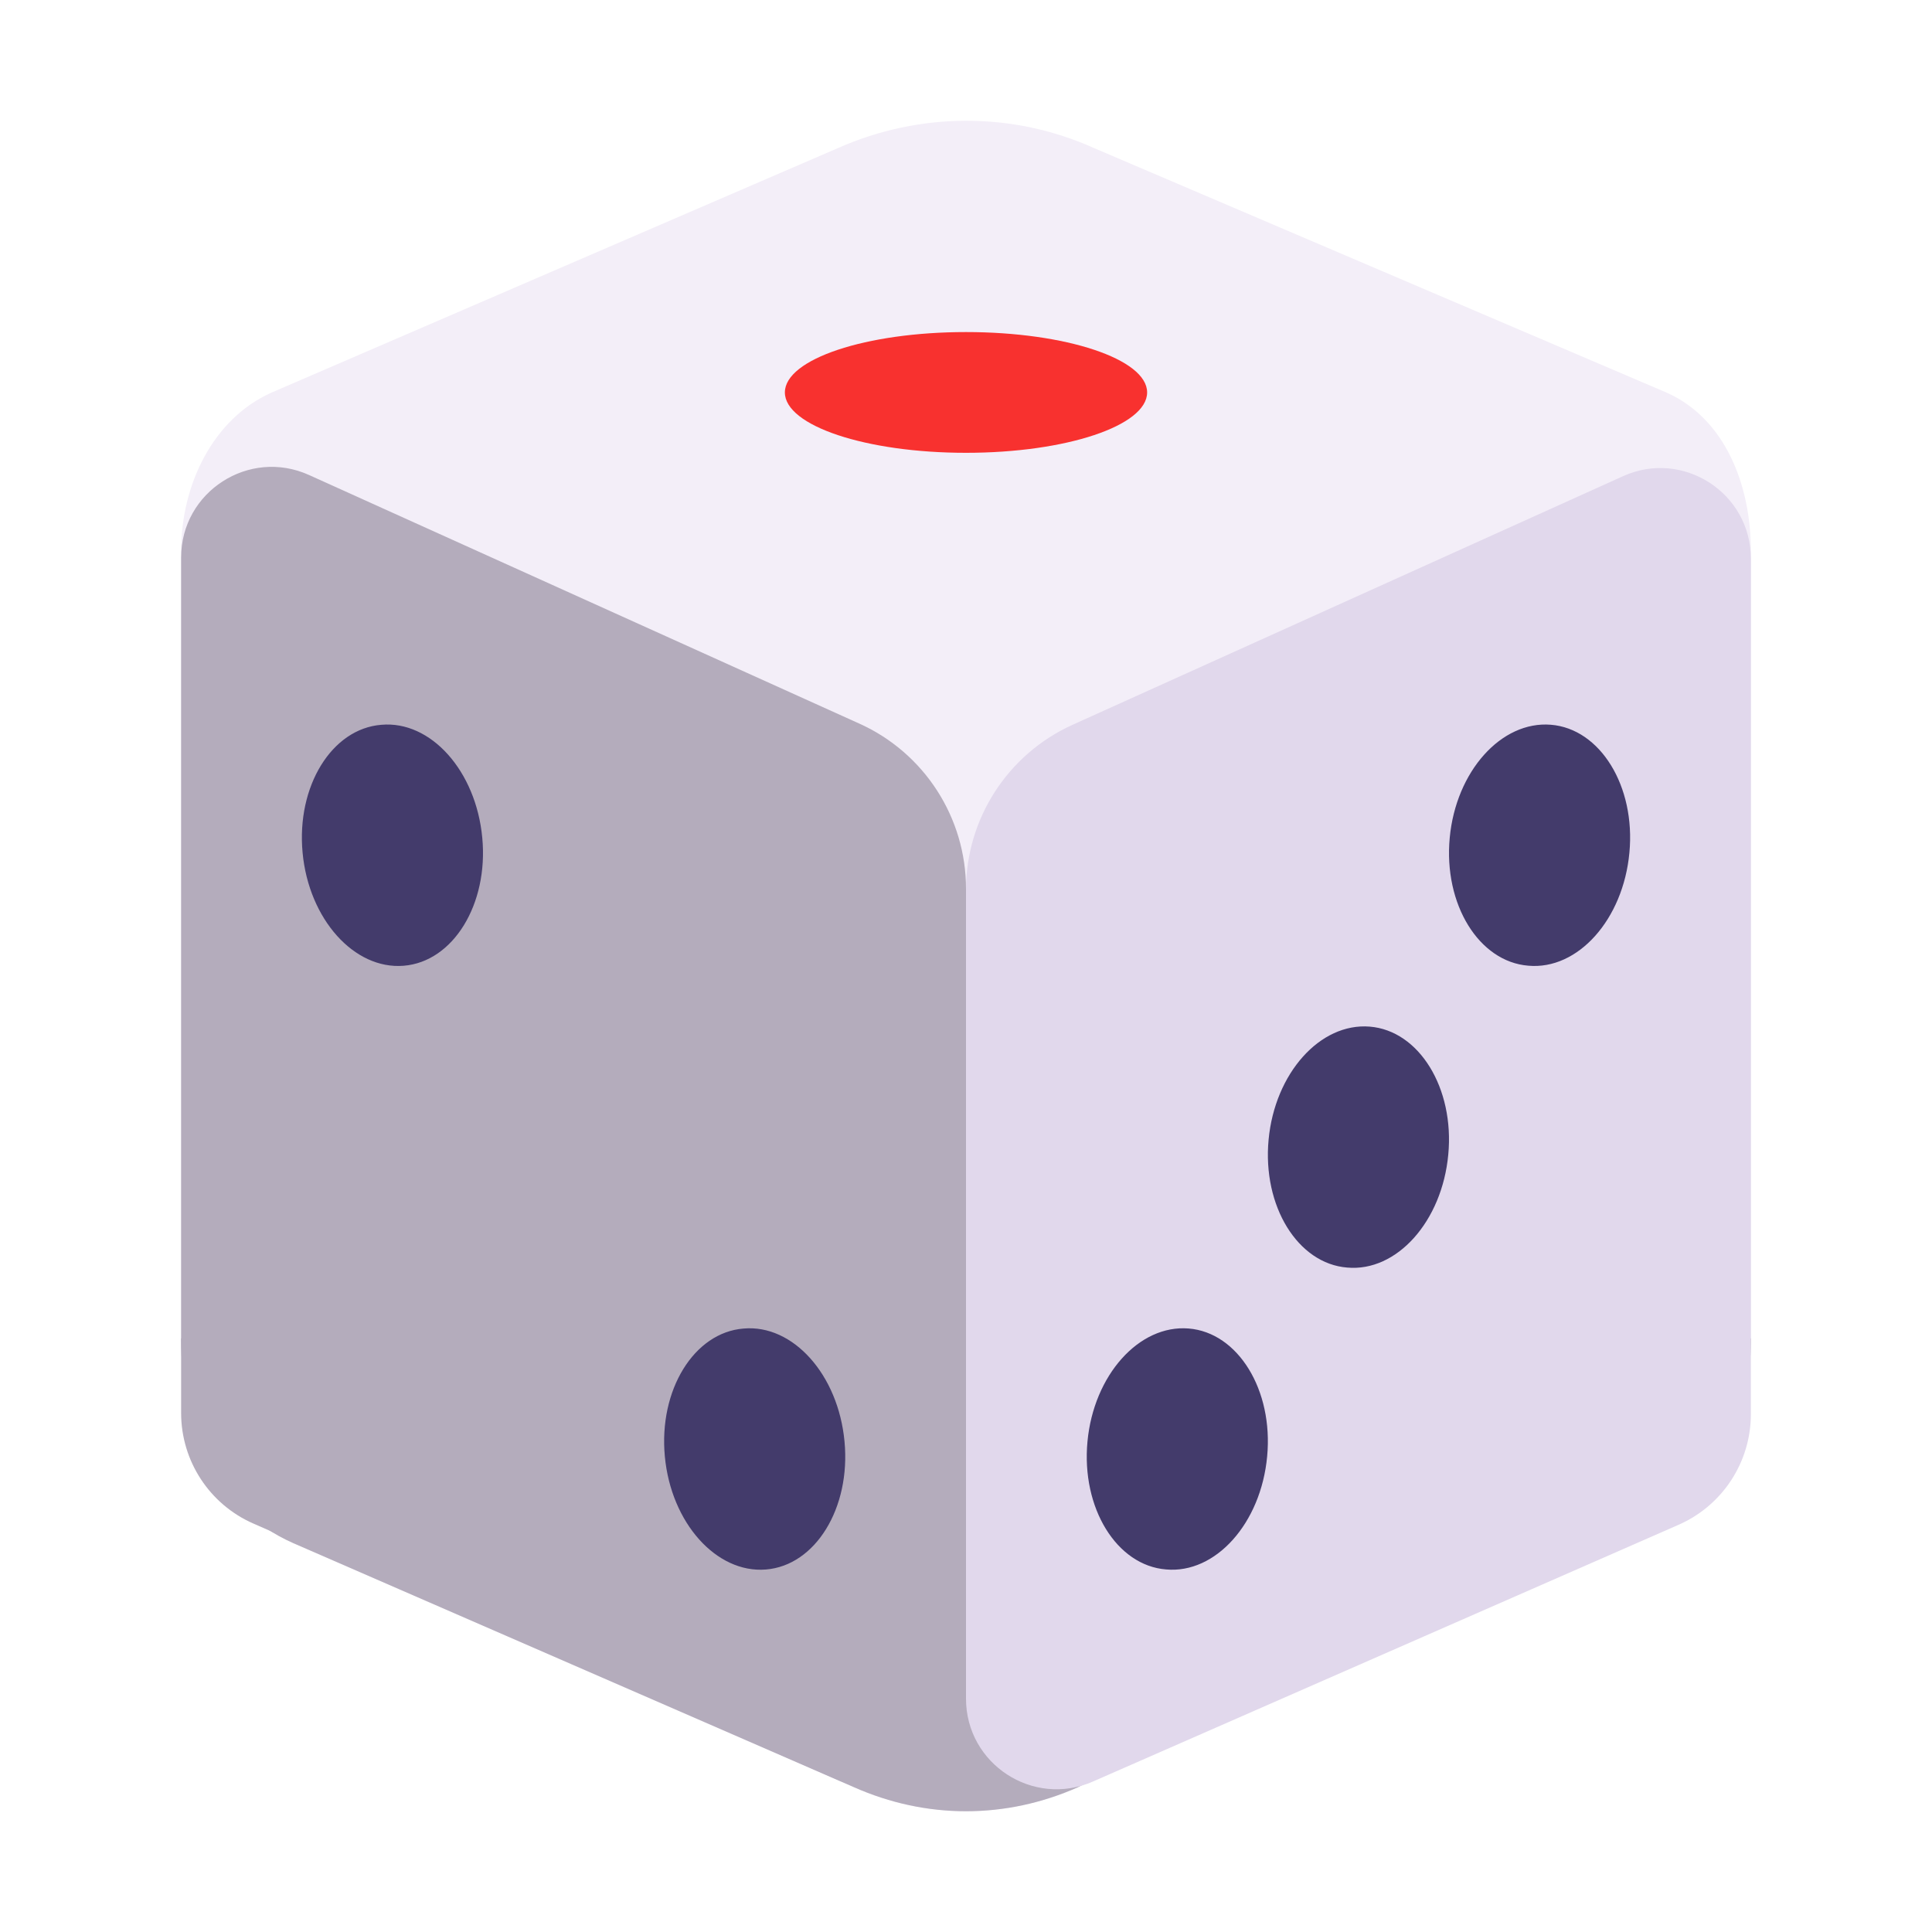
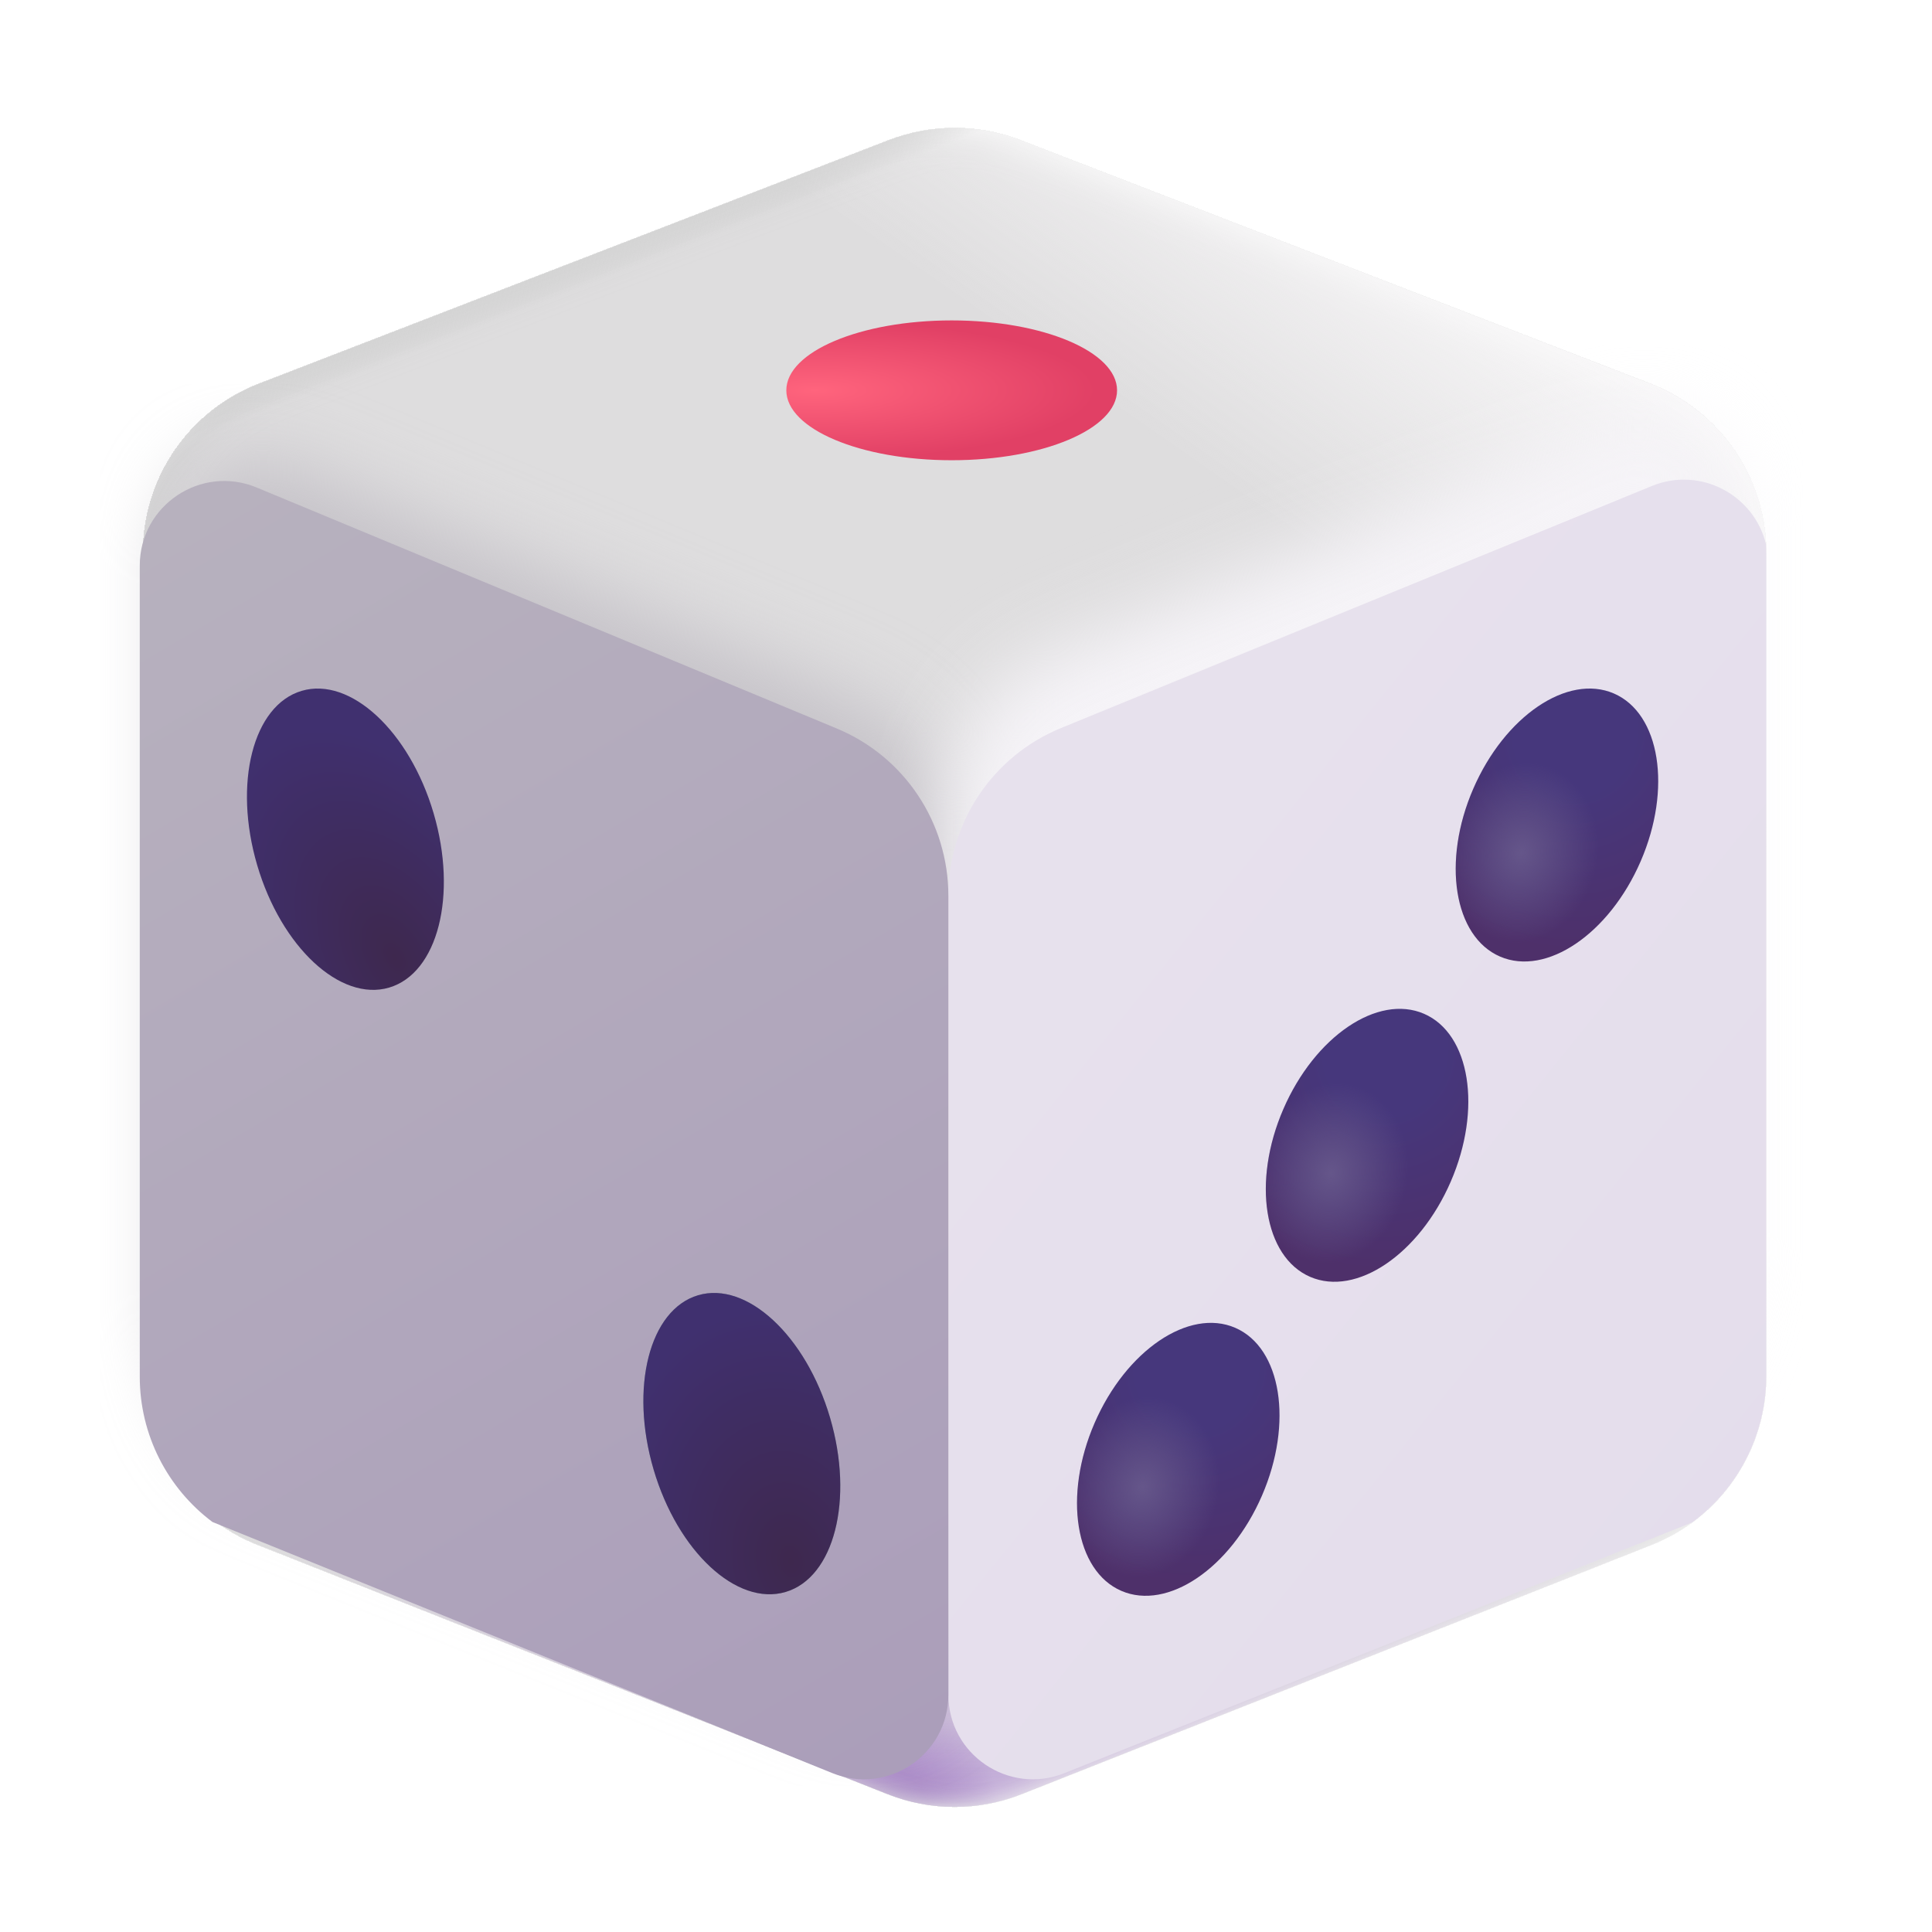
<svg xmlns="http://www.w3.org/2000/svg" width="32" height="32" viewBox="0 0 32 32" fill="none">
-   <path d="M13.883 2.451L4.494 6.504C3.532 6.935 3 8.024 3 9.127V22.168C3 23.682 3.546 24.977 4.857 25.559L14.143 29.602C15.341 30.133 16.66 30.133 17.857 29.602L27.143 24.555C28.454 23.973 29 23.682 29 22.168V9.127C29 8.024 28.569 6.935 27.607 6.504L18.117 2.451C16.778 1.85 15.241 1.85 13.883 2.451Z" fill="#F3EEF8" />
-   <path d="M4.857 25.559C3.546 24.977 3 23.682 3 22.168H29C29 23.682 28.454 24.039 27.143 24.62L17.857 29.601C16.66 30.133 15.341 30.133 14.143 29.601L4.857 25.559Z" fill="#B4ACBC" />
-   <path d="M3 9.234C3 8.145 4.125 7.419 5.117 7.867L14.235 11.986C15.309 12.471 16 13.541 16 14.72V28.115C16 29.197 14.889 29.923 13.898 29.489L4.197 25.235C3.47 24.917 3 24.198 3 23.404V9.234Z" fill="#B4ACBC" />
-   <path d="M29 9.254C29 8.164 27.875 7.438 26.883 7.887L17.765 12.005C16.691 12.491 16 13.56 16 14.739V28.135C16 29.217 17.111 29.943 18.102 29.508L27.803 25.255C28.53 24.936 29 24.217 29 23.423V9.254Z" fill="#E1D8EC" />
-   <path d="M6.685 15.996C7.505 15.931 8.092 14.978 7.988 13.877C7.885 12.768 7.134 11.931 6.315 12.005C5.495 12.07 4.908 13.023 5.012 14.124C5.115 15.224 5.866 16.062 6.685 15.996ZM26.988 14.123C27.092 13.022 26.505 12.069 25.686 12.004C24.866 11.938 24.115 12.776 24.012 13.876C23.908 14.977 24.495 15.93 25.314 15.995C26.134 16.069 26.885 15.232 26.988 14.123ZM13.988 23.877C14.092 24.978 13.505 25.931 12.685 25.996C11.866 26.062 11.115 25.224 11.012 24.124C10.908 23.023 11.495 22.07 12.315 22.005C13.134 21.931 13.885 22.768 13.988 23.877ZM22.686 17.004C23.505 17.069 24.092 18.022 23.988 19.123C23.885 20.232 23.134 21.069 22.314 20.995C21.495 20.93 20.908 19.977 21.012 18.876C21.115 17.776 21.866 16.938 22.686 17.004ZM20.988 24.123C21.092 23.022 20.505 22.069 19.686 22.004C18.866 21.938 18.115 22.776 18.012 23.876C17.908 24.977 18.495 25.93 19.314 25.995C20.134 26.069 20.885 25.232 20.988 24.123Z" fill="#433B6B" />
-   <path d="M16 7.5C17.657 7.5 19 7.052 19 6.5C19 5.948 17.657 5.5 16 5.5C14.343 5.5 13 5.948 13 6.5C13 7.052 14.343 7.5 16 7.5Z" fill="#F8312F" />
+   <g filter="url(#filter0_ii_18_3713)">
+     <path d="M4.293 6.355C3.134 6.803 2.37 7.918 2.37 9.16V22.792C2.37 24.026 3.124 25.135 4.271 25.588L14.706 29.717C15.416 29.998 16.208 29.998 16.918 29.717L27.353 25.588C28.5 25.135 29.254 24.026 29.254 22.792V9.16C29.254 7.918 28.49 6.803 27.331 6.355L16.896 2.321C16.199 2.052 15.425 2.052 14.727 2.321L4.293 6.355Z" fill="#DEDDDE" />
+     <path d="M4.293 6.355C3.134 6.803 2.37 7.918 2.37 9.16V22.792C2.37 24.026 3.124 25.135 4.271 25.588L14.706 29.717C15.416 29.998 16.208 29.998 16.918 29.717L27.353 25.588C28.5 25.135 29.254 24.026 29.254 22.792V9.16C29.254 7.918 28.49 6.803 27.331 6.355L16.896 2.321C16.199 2.052 15.425 2.052 14.727 2.321L4.293 6.355Z" fill="url(#paint0_linear_18_3713)" />
+     <path d="M4.293 6.355C3.134 6.803 2.37 7.918 2.37 9.16V22.792C2.37 24.026 3.124 25.135 4.271 25.588L14.706 29.717C15.416 29.998 16.208 29.998 16.918 29.717L27.353 25.588C28.5 25.135 29.254 24.026 29.254 22.792V9.16C29.254 7.918 28.49 6.803 27.331 6.355L16.896 2.321C16.199 2.052 15.425 2.052 14.727 2.321L4.293 6.355Z" fill="url(#paint1_radial_18_3713)" />
+   </g>
+   <path d="M4.293 6.355C3.134 6.803 2.37 7.918 2.37 9.16V22.792C2.37 24.026 3.124 25.135 4.271 25.588L14.706 29.717C15.416 29.998 16.208 29.998 16.918 29.717L27.353 25.588C28.5 25.135 29.254 24.026 29.254 22.792V9.16C29.254 7.918 28.49 6.803 27.331 6.355L16.896 2.321C16.199 2.052 15.425 2.052 14.727 2.321L4.293 6.355Z" fill="url(#paint2_linear_18_3713)" />
+   <path d="M4.293 6.355C3.134 6.803 2.37 7.918 2.37 9.16V22.792C2.37 24.026 3.124 25.135 4.271 25.588L14.706 29.717C15.416 29.998 16.208 29.998 16.918 29.717L27.353 25.588C28.5 25.135 29.254 24.026 29.254 22.792V9.16C29.254 7.918 28.49 6.803 27.331 6.355L16.896 2.321C16.199 2.052 15.425 2.052 14.727 2.321L4.293 6.355Z" fill="url(#paint3_linear_18_3713)" />
+   <g filter="url(#filter1_f_18_3713)">
+     <path d="M4.076 24.223L13.958 28.226C14.844 28.585 15.812 27.933 15.812 26.977V14.236C15.812 13.069 15.11 12.017 14.032 11.569L4.783 7.727C3.895 7.358 2.918 8.01 2.918 8.972V21.906C2.918 22.832 3.359 23.685 4.076 24.223Z" fill="#C5C2C8" />
+   </g>
+   <g filter="url(#filter2_f_18_3713)">
+     <path d="M27.444 23.192L17.562 27.104C16.676 27.454 15.708 26.817 15.708 25.883V13.432C15.708 12.292 16.411 11.263 17.488 10.826L26.738 7.071C27.625 6.711 28.603 7.348 28.603 8.287V20.927C28.603 21.832 28.162 22.666 27.444 23.192Z" fill="#F6F4F8" />
+   </g>
+   <path d="M29.25 9.013C29.056 8.207 28.173 7.717 27.359 8.05L17.571 12.06C16.444 12.522 15.708 13.619 15.708 14.836V28.07C15.708 29.06 16.708 29.737 17.628 29.37L28.029 25.215C28.787 24.657 29.254 23.763 29.254 22.792V9.16C29.254 9.111 29.253 9.062 29.25 9.013Z" fill="url(#paint4_linear_18_3713)" />
+   <path d="M3.519 25.209L13.783 29.367C14.703 29.74 15.708 29.063 15.708 28.07V14.836C15.708 13.624 14.979 12.531 13.859 12.066L4.252 8.075C3.33 7.692 2.315 8.369 2.315 9.368V22.803C2.315 23.765 2.773 24.65 3.519 25.209Z" fill="url(#paint5_linear_18_3713)" />
+   <ellipse cx="15.763" cy="6.465" rx="2.739" ry="1.158" fill="url(#paint6_radial_18_3713)" />
+   <ellipse cx="19.516" cy="24.171" rx="1.511" ry="2.374" transform="rotate(23.4058 19.5158 24.1707)" fill="url(#paint7_radial_18_3713)" />
+   <ellipse cx="19.516" cy="24.171" rx="1.511" ry="2.374" transform="rotate(23.4058 19.5158 24.1707)" fill="url(#paint8_radial_18_3713)" />
+   <ellipse cx="22.643" cy="18.97" rx="1.511" ry="2.374" transform="rotate(23.4058 22.6432 18.9698)" fill="url(#paint9_radial_18_3713)" />
+   <ellipse cx="22.643" cy="18.97" rx="1.511" ry="2.374" transform="rotate(23.4058 22.6432 18.9698)" fill="url(#paint10_radial_18_3713)" />
+   <ellipse cx="25.788" cy="13.665" rx="1.511" ry="2.374" transform="rotate(23.4058 25.788 13.6653)" fill="url(#paint11_radial_18_3713)" />
+   <ellipse cx="25.788" cy="13.665" rx="1.511" ry="2.374" transform="rotate(23.4058 25.788 13.6653)" fill="url(#paint12_radial_18_3713)" />
+   <ellipse cx="1.523" cy="2.562" rx="1.523" ry="2.562" transform="matrix(-0.959262 0.282519 0.282519 0.959262 6.45816 11.0122)" fill="url(#paint13_radial_18_3713)" />
+   <ellipse cx="1.523" cy="2.562" rx="1.523" ry="2.562" transform="matrix(-0.959262 0.282519 0.282519 0.959262 13.0241 21.0228)" fill="#5A867B" fill-opacity="0.5" />
+   <ellipse cx="1.523" cy="2.562" rx="1.523" ry="2.562" transform="matrix(-0.959262 0.282519 0.282519 0.959262 13.0241 21.0228)" fill="url(#paint14_radial_18_3713)" />
+   <defs>
+     <filter id="filter0_ii_18_3713" x="2.07" y="2.119" width="27.334" height="27.958" filterUnits="userSpaceOnUse" color-interpolation-filters="sRGB">
+       <feFlood flood-opacity="0" result="BackgroundImageFix" />
+       <feBlend mode="normal" in="SourceGraphic" in2="BackgroundImageFix" result="shape" />
+       <feColorMatrix in="SourceAlpha" type="matrix" values="0 0 0 0 0 0 0 0 0 0 0 0 0 0 0 0 0 0 127 0" result="hardAlpha" />
+       <feOffset dx="0.15" dy="0.15" />
+       <feGaussianBlur stdDeviation="0.25" />
+       <feComposite in2="hardAlpha" operator="arithmetic" k2="-1" k3="1" />
+       <feColorMatrix type="matrix" values="0 0 0 0 0.808 0 0 0 0 0.808 0 0 0 0 0.808 0 0 0 1 0" />
+       <feBlend mode="normal" in2="shape" result="effect1_innerShadow_18_3713" />
+       <feColorMatrix in="SourceAlpha" type="matrix" values="0 0 0 0 0 0 0 0 0 0 0 0 0 0 0 0 0 0 127 0" result="hardAlpha" />
+       <feOffset dx="-0.3" dy="0.1" />
+       <feGaussianBlur stdDeviation="0.25" />
+       <feComposite in2="hardAlpha" operator="arithmetic" k2="-1" k3="1" />
+       <feColorMatrix type="matrix" values="0 0 0 0 0.965 0 0 0 0 0.965 0 0 0 0 0.965 0 0 0 1 0" />
+       <feBlend mode="normal" in2="effect1_innerShadow_18_3713" result="effect2_innerShadow_18_3713" />
+     </filter>
+     <filter id="filter1_f_18_3713" x="1.668" y="6.372" width="15.394" height="23.204" filterUnits="userSpaceOnUse" color-interpolation-filters="sRGB">
+       <feFlood flood-opacity="0" result="BackgroundImageFix" />
+       <feBlend mode="normal" in="SourceGraphic" in2="BackgroundImageFix" result="shape" />
+       <feGaussianBlur stdDeviation="0.625" result="effect1_foregroundBlur_18_3713" />
+     </filter>
+     <filter id="filter2_f_18_3713" x="14.458" y="5.719" width="15.394" height="22.732" filterUnits="userSpaceOnUse" color-interpolation-filters="sRGB">
+       <feFlood flood-opacity="0" result="BackgroundImageFix" />
+       <feBlend mode="normal" in="SourceGraphic" in2="BackgroundImageFix" result="shape" />
+       <feGaussianBlur stdDeviation="0.625" result="effect1_foregroundBlur_18_3713" />
+     </filter>
+     <linearGradient id="paint0_linear_18_3713" x1="17.021" y1="29.927" x2="17.021" y2="25.506" gradientUnits="userSpaceOnUse">
+       <stop stop-color="#BEA5D6" />
+       <stop offset="1" stop-color="#BEA5D6" stop-opacity="0" />
+     </linearGradient>
+     <radialGradient id="paint1_radial_18_3713" cx="0" cy="0" r="1" gradientUnits="userSpaceOnUse" gradientTransform="translate(14.6025 30.1364) rotate(-65.6375) scale(2.01057 1.94372)">
+       <stop offset="0.416" stop-color="#AB8CC8" />
+       <stop offset="1" stop-color="#AB8CC8" stop-opacity="0" />
+     </radialGradient>
+     <linearGradient id="paint2_linear_18_3713" x1="28.494" y1="6.437" x2="25.057" y2="11.375" gradientUnits="userSpaceOnUse">
+       <stop stop-color="#FAF9FA" />
+       <stop offset="1" stop-color="#FAF9FA" stop-opacity="0" />
+     </linearGradient>
+     <linearGradient id="paint3_linear_18_3713" x1="8.884" y1="4.201" x2="9.171" y2="4.935" gradientUnits="userSpaceOnUse">
+       <stop stop-color="#C9C9C9" />
+       <stop offset="1" stop-color="#C9C9C9" stop-opacity="0" />
+     </linearGradient>
+     <linearGradient id="paint4_linear_18_3713" x1="17.713" y1="14.724" x2="30.291" y2="24.884" gradientUnits="userSpaceOnUse">
+       <stop stop-color="#E7E1ED" />
+       <stop offset="1" stop-color="#E4DDEC" />
+     </linearGradient>
+     <linearGradient id="paint5_linear_18_3713" x1="2.315" y1="8.79" x2="14.452" y2="29.471" gradientUnits="userSpaceOnUse">
+       <stop stop-color="#B7B1BE" />
+       <stop offset="1" stop-color="#AB9EBA" />
+     </linearGradient>
+     <radialGradient id="paint6_radial_18_3713" cx="0" cy="0" r="1" gradientUnits="userSpaceOnUse" gradientTransform="translate(13.4967 6.46465) scale(4.66524 1.15767)">
+       <stop stop-color="#FF647D" />
+       <stop offset="1" stop-color="#E14065" />
+     </radialGradient>
+     <radialGradient id="paint7_radial_18_3713" cx="0" cy="0" r="1" gradientUnits="userSpaceOnUse" gradientTransform="translate(19.1763 22.6276) rotate(77.2138) scale(3.6376 3.41209)">
+       <stop offset="0.288" stop-color="#46377C" />
+       <stop offset="1" stop-color="#4E306A" />
+     </radialGradient>
+     <radialGradient id="paint8_radial_18_3713" cx="0" cy="0" r="1" gradientUnits="userSpaceOnUse" gradientTransform="translate(19.1549 24.8283) rotate(78.8589) scale(1.50272 1.2658)">
+       <stop stop-color="#65568A" />
+       <stop offset="1" stop-color="#65568A" stop-opacity="0" />
+     </radialGradient>
+     <radialGradient id="paint9_radial_18_3713" cx="0" cy="0" r="1" gradientUnits="userSpaceOnUse" gradientTransform="translate(22.3038 17.4267) rotate(77.2138) scale(3.6376 3.41209)">
+       <stop offset="0.288" stop-color="#46377C" />
+       <stop offset="1" stop-color="#4E306A" />
+     </radialGradient>
+     <radialGradient id="paint10_radial_18_3713" cx="0" cy="0" r="1" gradientUnits="userSpaceOnUse" gradientTransform="translate(22.2824 19.6274) rotate(78.8589) scale(1.50272 1.2658)">
+       <stop stop-color="#65568A" />
+       <stop offset="1" stop-color="#65568A" stop-opacity="0" />
+     </radialGradient>
+     <radialGradient id="paint11_radial_18_3713" cx="0" cy="0" r="1" gradientUnits="userSpaceOnUse" gradientTransform="translate(25.4485 12.1221) rotate(77.2138) scale(3.6376 3.41209)">
+       <stop offset="0.288" stop-color="#46377C" />
+       <stop offset="1" stop-color="#4E306A" />
+     </radialGradient>
+     <radialGradient id="paint12_radial_18_3713" cx="0" cy="0" r="1" gradientUnits="userSpaceOnUse" gradientTransform="translate(25.4271 14.3228) rotate(78.8589) scale(1.50272 1.2658)">
+       <stop stop-color="#65568A" />
+       <stop offset="1" stop-color="#65568A" stop-opacity="0" />
+     </radialGradient>
+     <radialGradient id="paint13_radial_18_3713" cx="0" cy="0" r="1" gradientUnits="userSpaceOnUse" gradientTransform="translate(1.2912 4.66526) rotate(-76.6657) scale(4.11785 2.44773)">
+       <stop stop-color="#3E284E" />
+       <stop offset="1" stop-color="#40306F" />
+     </radialGradient>
+     <radialGradient id="paint14_radial_18_3713" cx="0" cy="0" r="1" gradientUnits="userSpaceOnUse" gradientTransform="translate(1.2912 4.66526) rotate(-95.2473) scale(4.21668 3.05862)">
+       <stop stop-color="#3E284E" />
+       <stop offset="1" stop-color="#40306F" />
+     </radialGradient>
+   </defs>
</svg>
